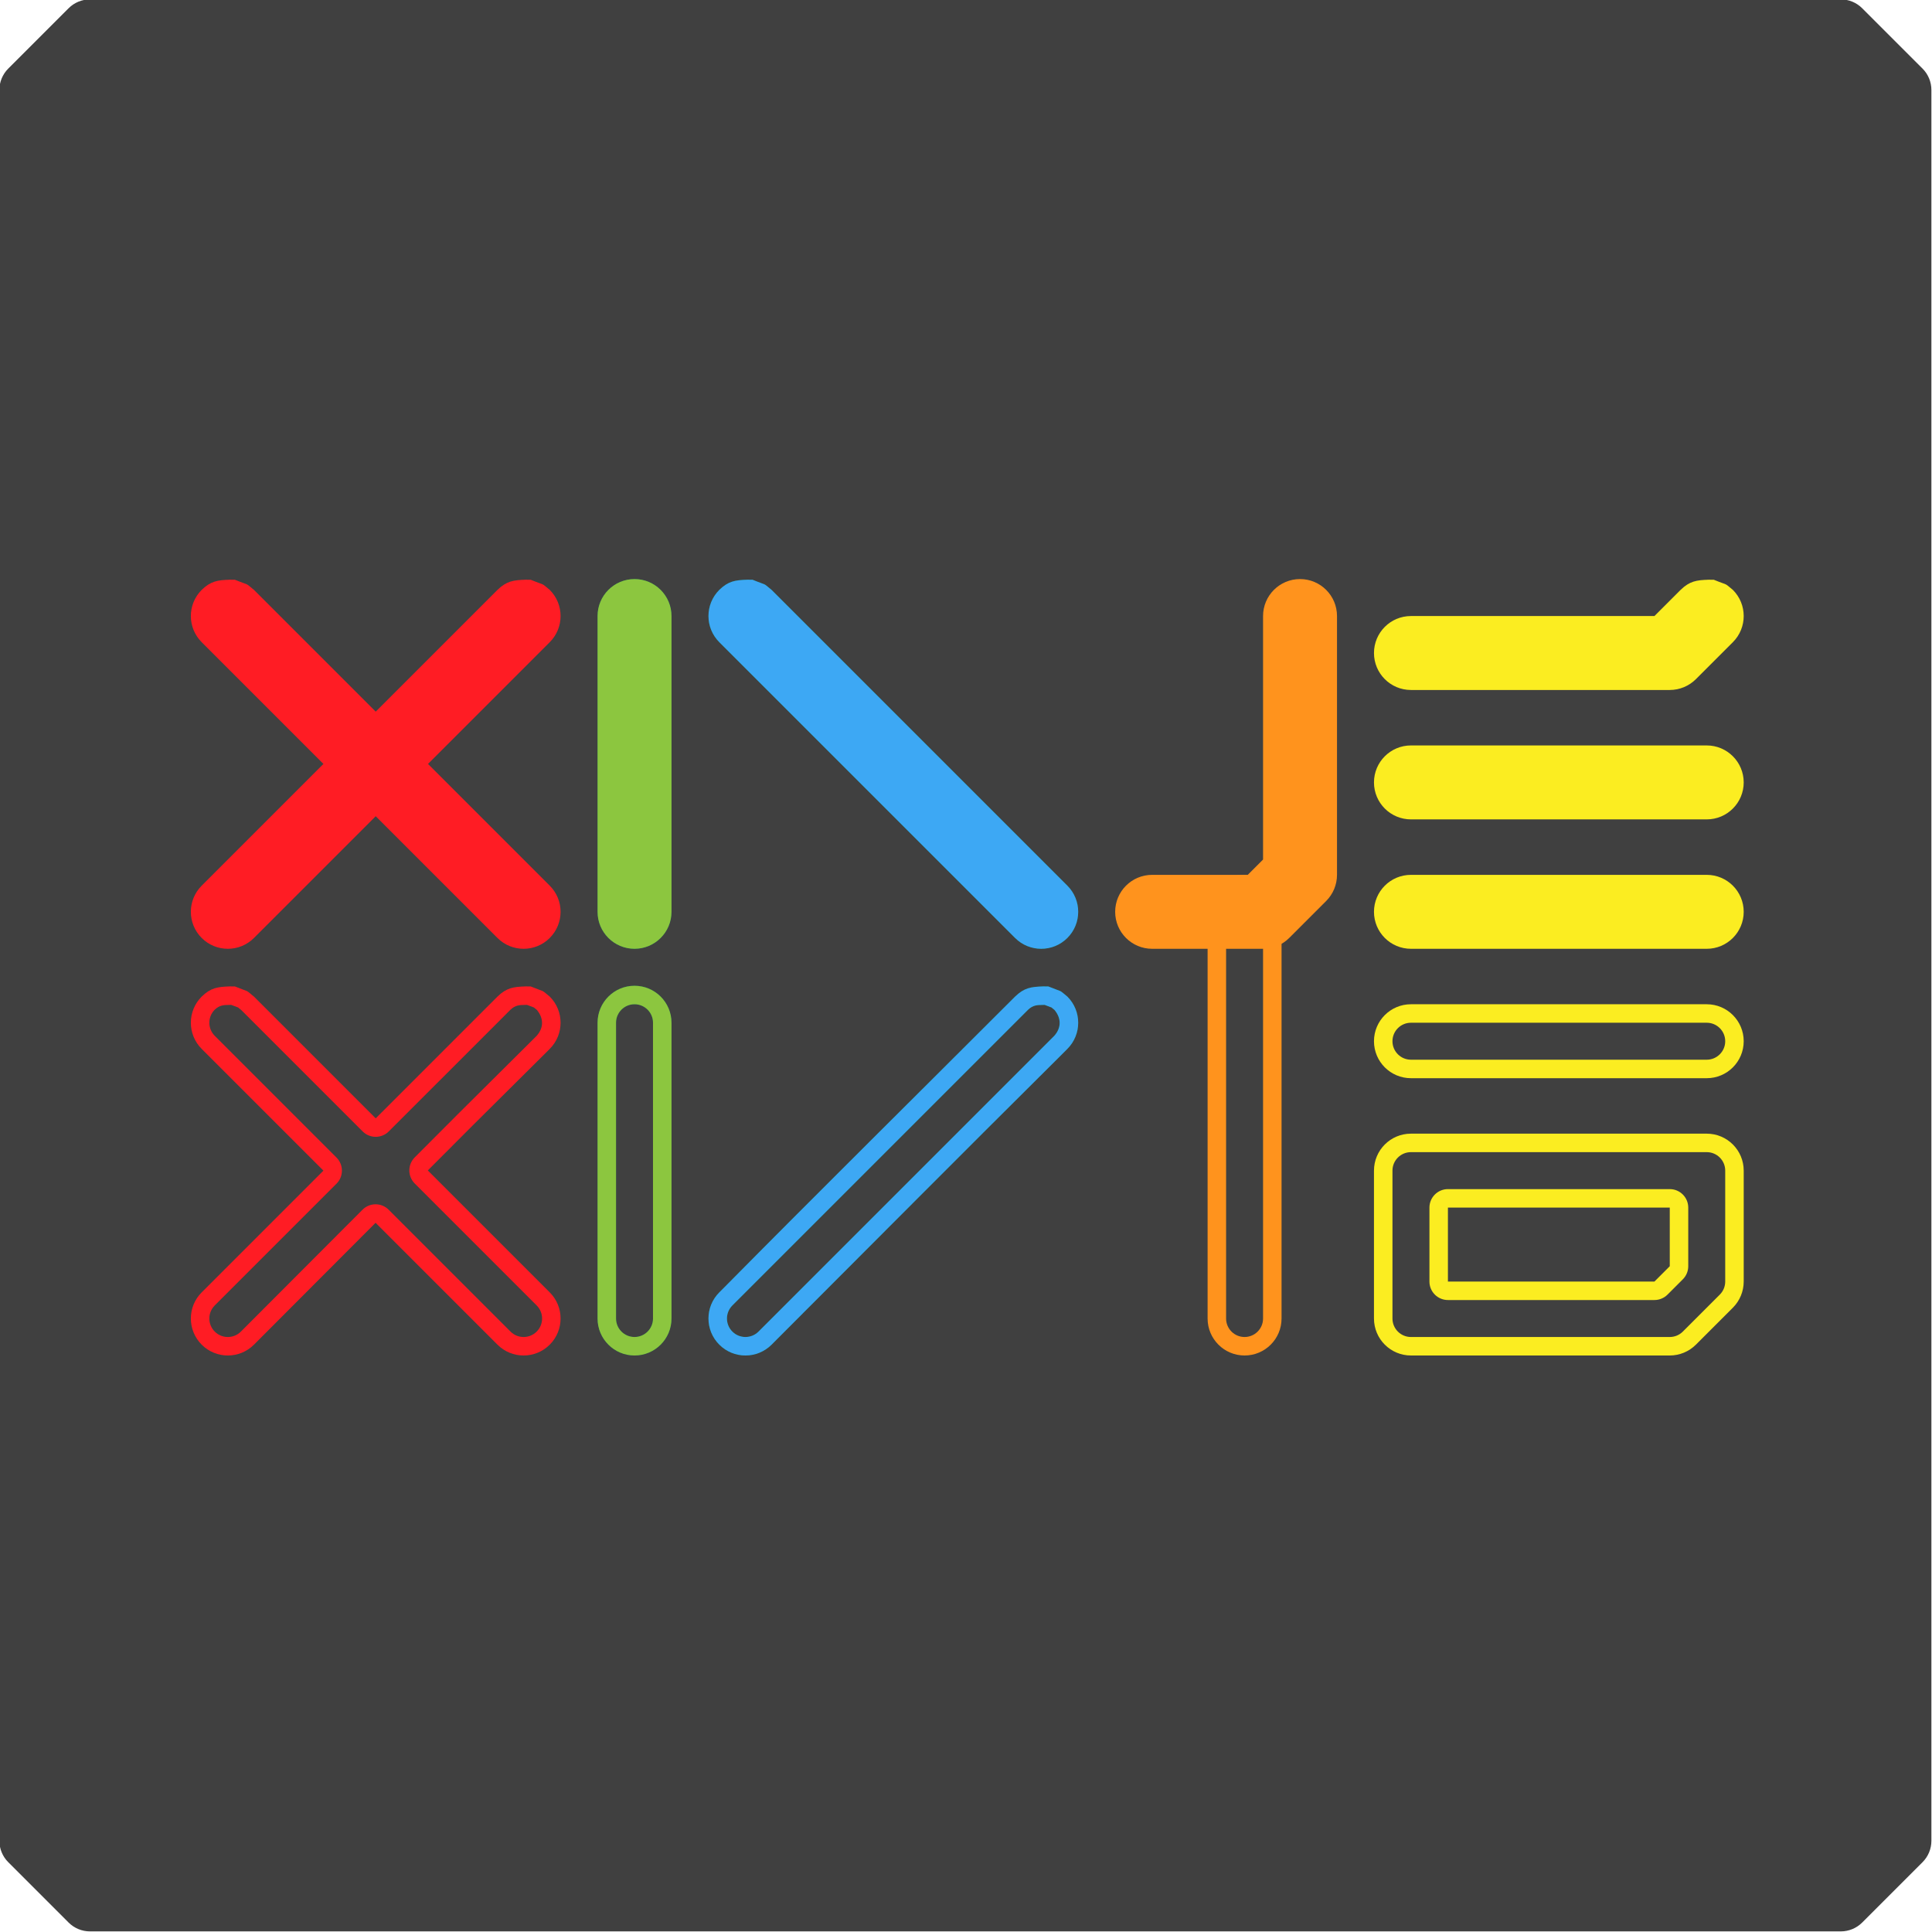
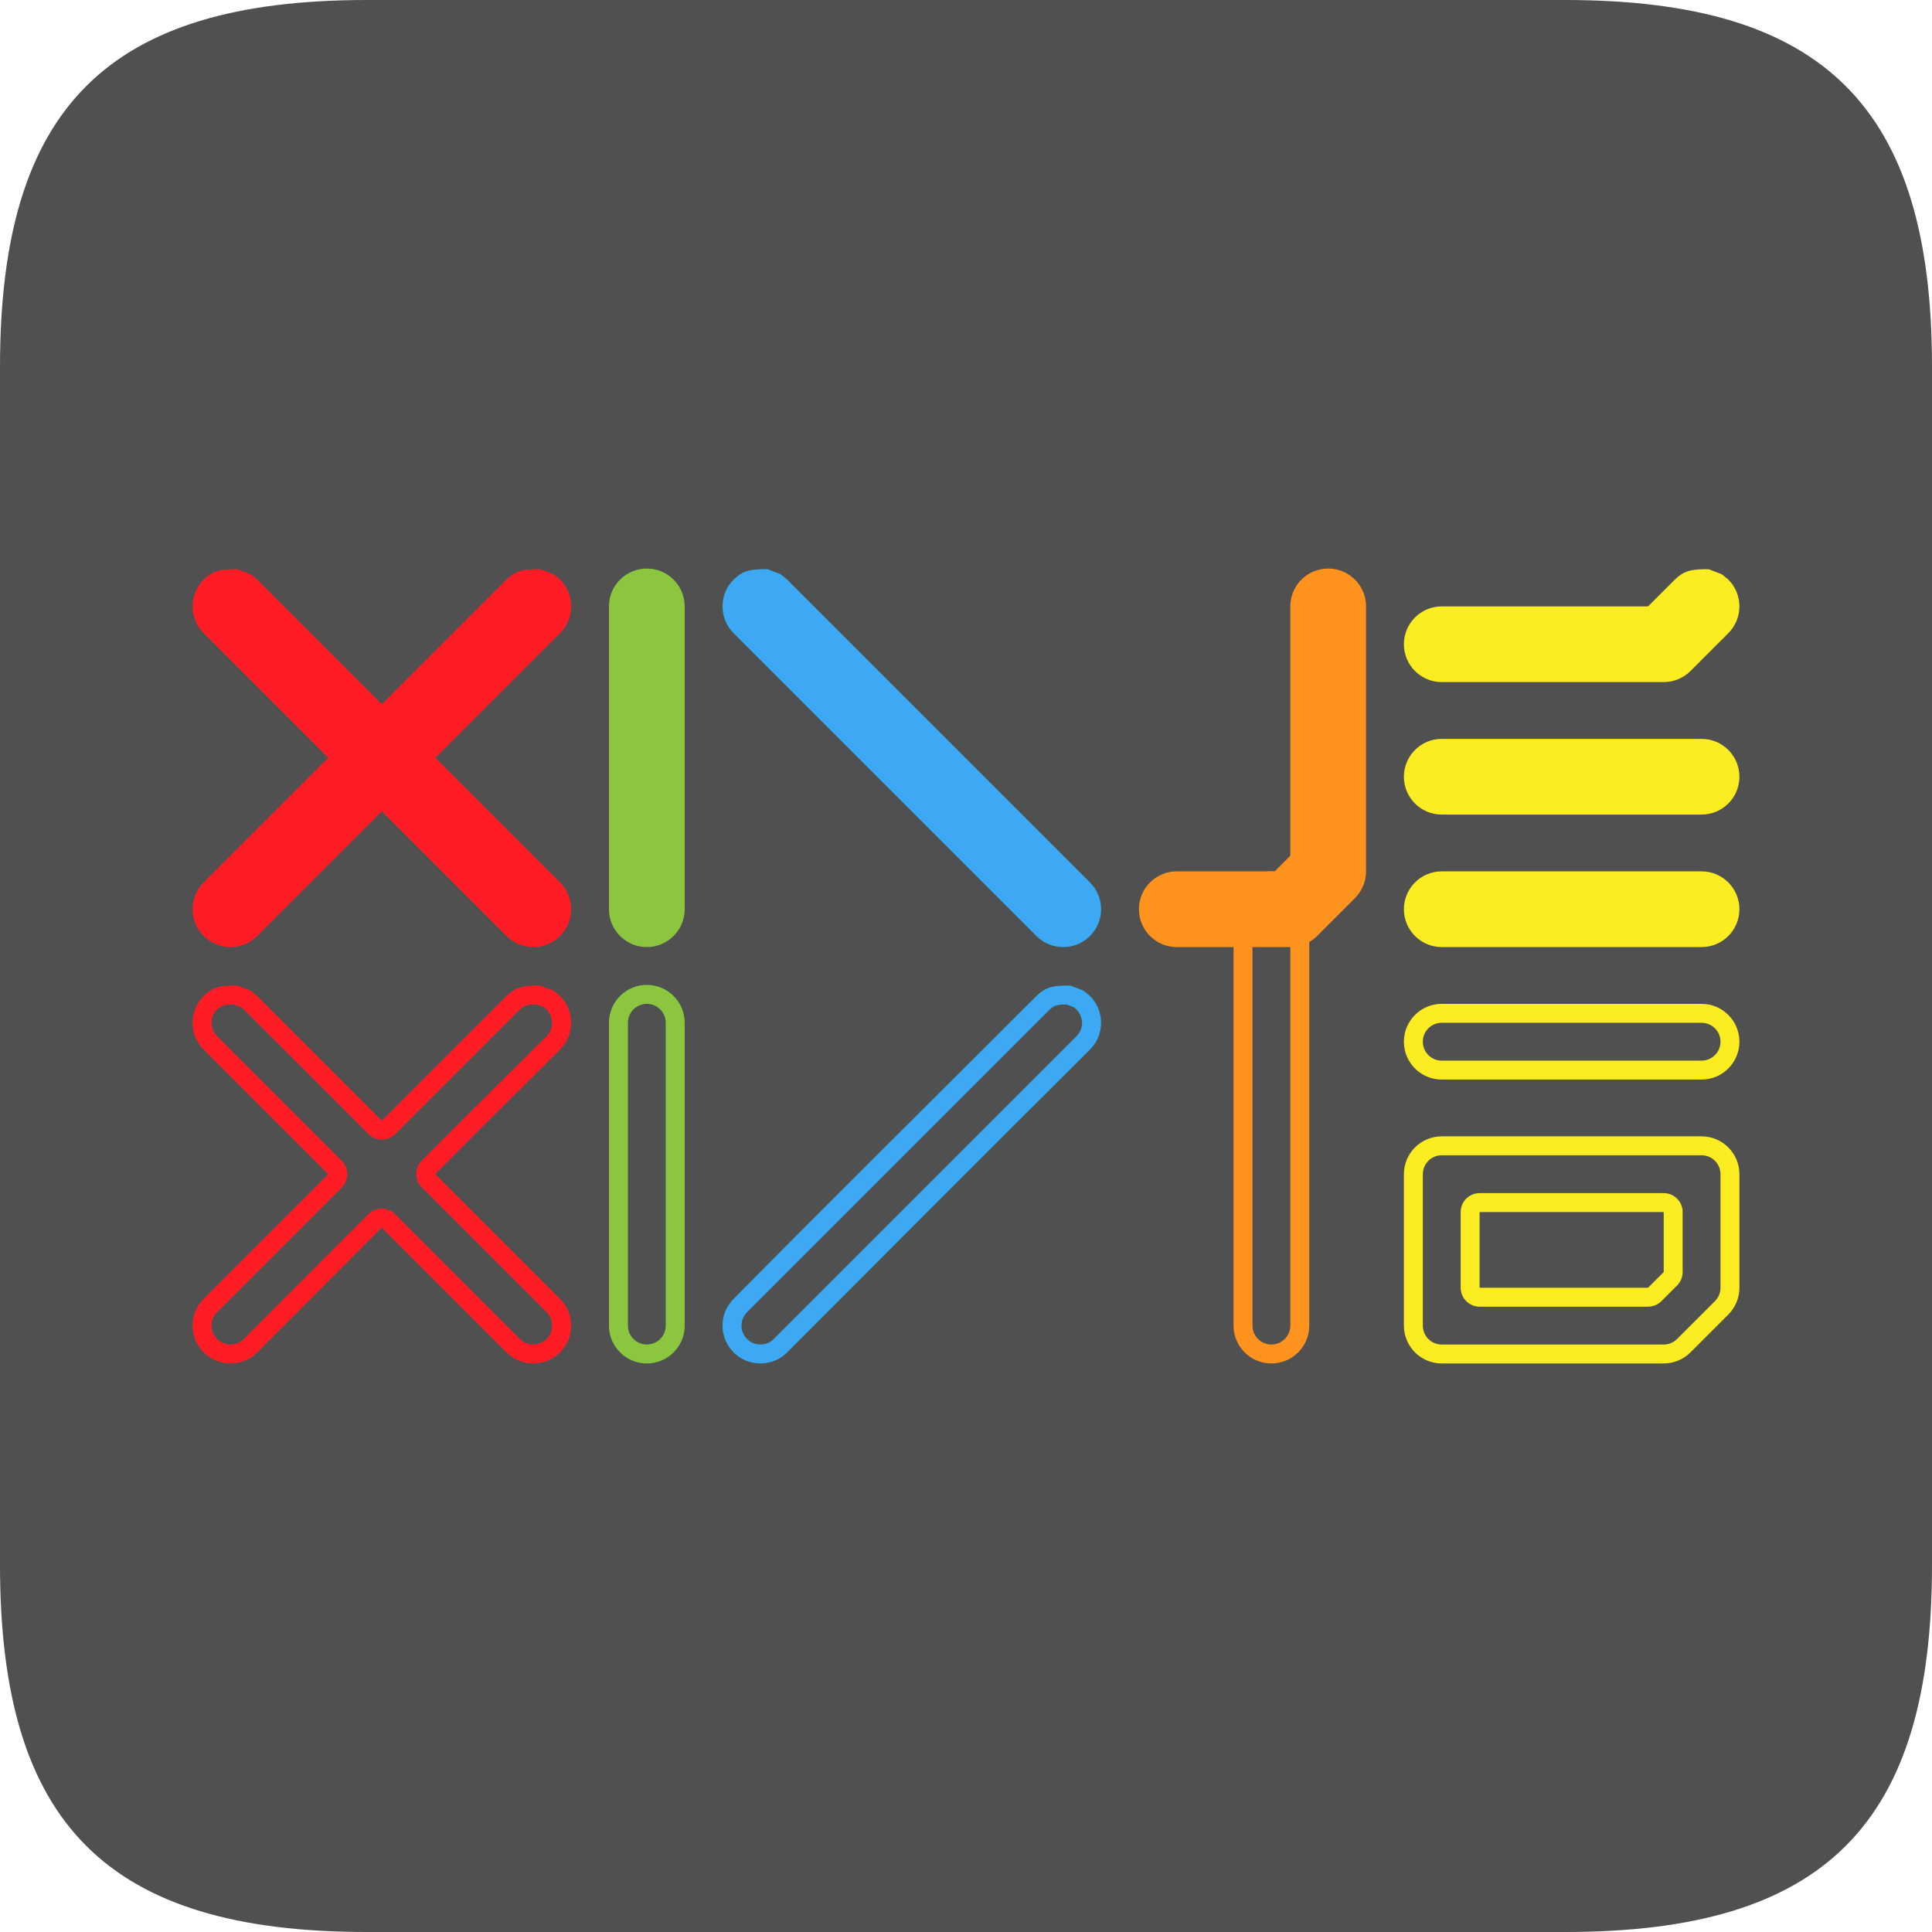
- <svg xmlns="http://www.w3.org/2000/svg" x="0pt" y="0pt" width="512pt" height="512pt" viewBox="0 0 512 512">
-   <g id="Layer 2">
+ <svg xmlns="http://www.w3.org/2000/svg" x="0px" y="0px" width="512px" height="512px" viewBox="0 0 512 512">
+   <g id="Color">
+     <path id="Path" style="fill:#505050;fill-opacity:1;fill-rule:evenodd;opacity:1;stroke:none;" d="M2.49258e-11,97.234 C2.49258e-11,28.497,28.497,1.52597e-05,97.234,1.52597e-05 C97.234,1.52597e-05,414.766,1.52597e-05,414.766,1.52597e-05 C483.503,1.52597e-05,512,28.497,512,97.234 C512,97.234,512,414.766,512,414.766 C512,483.503,483.503,512,414.766,512 C414.766,512,97.234,512,97.234,512 C28.497,512,2.49258e-11,483.503,2.49258e-11,414.766 C2.49258e-11,414.766,2.49258e-11,97.234,2.49258e-11,97.234 z" />
    <g id="Alr3_Logo_Color">
-       <path id="Path 266" style="fill:#404040;fill-opacity:1;fill-rule:nonzero;opacity:1;stroke:none;" d="M487.839,-0.161 C489.961,-0.161,491.996,0.682,493.496,2.182 C495.363,4.049,497.23,5.916,499.096,7.783 C499.096,7.783,509.496,18.182,509.496,18.182 C510.996,19.682,511.839,21.717,511.839,23.839 C511.839,23.839,511.839,487.839,511.839,487.839 C511.839,489.961,510.996,491.996,509.496,493.496 C507.629,495.363,505.762,497.23,503.895,499.096 C501.539,501.452,499.183,503.809,496.827,506.165 C496.827,506.165,493.496,509.496,493.496,509.496 C491.996,510.996,489.961,511.839,487.839,511.839 C487.839,511.839,23.839,511.839,23.839,511.839 C21.717,511.839,19.682,510.996,18.182,509.496 C16.315,507.629,14.448,505.762,12.582,503.895 C12.582,503.895,2.182,493.496,2.182,493.496 C0.682,491.996,-0.161,489.961,-0.161,487.839 C-0.161,487.839,-0.161,23.839,-0.161,23.839 C-0.161,21.717,0.682,19.682,2.182,18.182 C4.049,16.315,5.916,14.448,7.783,12.582 C10.139,10.226,12.495,7.869,14.851,5.513 C14.851,5.513,18.182,2.182,18.182,2.182 C19.682,0.682,21.717,-0.161,23.839,-0.161 C23.839,-0.161,487.839,-0.161,487.839,-0.161 z" />
-       <path id="Path 267" style="fill:#ff1c24;fill-opacity:1;fill-rule:nonzero;opacity:1;stroke:none;" d="M62.248,153.638 C66.38,155.323,64.786,154.271,67.305,156.328 C67.305,156.328,99.569,188.593,99.569,188.593 C99.569,188.593,128.465,159.696,128.465,159.696 C131.221,156.941,131.221,156.941,131.833,156.328 C134.247,153.992,136.028,153.742,139.223,153.632 C139.223,153.632,140.633,153.638,140.633,153.638 C144.765,155.323,143.171,154.271,145.69,156.328 C149.516,160.155,149.516,166.359,145.69,170.185 C145.077,170.797,145.077,170.797,142.322,173.553 C142.322,173.553,113.426,202.449,113.426,202.449 C113.426,202.449,145.69,234.713,145.69,234.713 C149.516,238.54,149.516,244.744,145.69,248.57 C141.863,252.397,135.659,252.397,131.833,248.57 C131.833,248.57,99.569,216.306,99.569,216.306 C99.569,216.306,84.529,231.345,84.529,231.345 C84.529,231.345,70.673,245.202,70.673,245.202 C67.917,247.958,67.917,247.958,67.305,248.57 C63.478,252.397,57.274,252.397,53.448,248.57 C49.622,244.744,49.622,238.54,53.448,234.713 C54.06,234.101,54.06,234.101,56.816,231.345 C56.816,231.345,85.712,202.449,85.712,202.449 C85.712,202.449,53.448,170.185,53.448,170.185 C49.622,166.359,49.622,160.155,53.448,156.328 C55.862,153.992,57.642,153.742,60.838,153.632 C60.838,153.632,62.248,153.638,62.248,153.638 z" />
-       <path id="Path 268" style="fill:#088357;fill-opacity:1;fill-rule:nonzero;opacity:1;stroke:none;" d="M168.156,153.459 C173.567,153.459,177.954,157.845,177.954,163.257 C177.954,163.257,177.954,241.642,177.954,241.642 C177.954,247.053,173.567,251.44,168.156,251.44 C162.744,251.44,158.358,247.053,158.358,241.642 C158.358,241.642,158.358,163.257,158.358,163.257 C158.358,157.845,162.744,153.459,168.156,153.459 z" />
-       <path id="Path 269" style="fill:#088357;fill-opacity:1;fill-rule:nonzero;opacity:1;stroke:none;" d="M198.012,153.632 C198.012,153.632,199.422,153.638,199.422,153.638 C203.554,155.323,201.96,154.271,204.478,156.328 C205.091,156.941,205.091,156.941,207.847,159.696 C207.847,159.696,279.495,231.345,279.495,231.345 C282.251,234.101,282.251,234.101,282.864,234.713 C286.69,238.54,286.69,244.744,282.864,248.57 C279.037,252.397,272.833,252.397,269.007,248.57 C269.007,248.57,190.622,170.185,190.622,170.185 C186.795,166.359,186.795,160.155,190.622,156.328 C193.035,153.992,194.816,153.742,198.012,153.632 z" />
-       <path id="Path 270" style="fill:#8cc63f;fill-opacity:1;fill-rule:nonzero;opacity:1;stroke:none;" d="M168.156,153.459 C173.567,153.459,177.954,157.845,177.954,163.257 C177.954,241.377,177.962,215.249,177.954,241.642 C177.954,247.053,173.567,251.44,168.156,251.44 C162.744,251.44,158.358,247.053,158.358,241.642 C158.358,241.642,158.358,163.257,158.358,163.257 C158.358,157.845,162.744,153.459,168.156,153.459 z" />
-       <path id="Path 271" style="fill:#ff931d;fill-opacity:1;fill-rule:nonzero;opacity:1;stroke:none;" d="M329.825,231.844 C335.236,231.844,339.623,236.23,339.623,241.642 C339.623,241.642,339.623,349.421,339.623,349.421 C339.623,354.833,335.236,359.219,329.825,359.219 C324.414,359.219,320.027,354.833,320.027,349.421 C320.027,349.421,320.027,241.642,320.027,241.642 C320.027,236.23,324.414,231.844,329.825,231.844 z M329.825,236.743 C327.119,236.743,324.926,238.936,324.926,241.642 C324.926,241.642,324.926,349.421,324.926,349.421 C324.926,352.127,327.119,354.32,329.825,354.32 C332.531,354.32,334.724,352.127,334.724,349.421 C334.724,349.421,334.724,241.642,334.724,241.642 C334.497,238.704,333.321,237.898,330.812,236.842 C330.812,236.842,329.825,236.743,329.825,236.743 z" />
-       <path id="Path 272" style="fill:#3da8f4;fill-opacity:1;fill-rule:nonzero;opacity:1;stroke:none;" d="M198.012,153.632 C198.012,153.632,199.422,153.638,199.422,153.638 C203.554,155.323,201.96,154.271,204.478,156.328 C205.091,156.941,205.091,156.941,207.847,159.696 C207.847,159.696,279.495,231.345,279.495,231.345 C282.251,234.101,282.251,234.101,282.864,234.713 C286.69,238.54,286.69,244.744,282.864,248.57 C279.037,252.397,272.833,252.397,269.007,248.57 C269.007,248.57,190.622,170.185,190.622,170.185 C186.795,166.359,186.795,160.155,190.622,156.328 C193.035,153.992,194.816,153.742,198.012,153.632 z" />
-       <path id="Path 273" style="fill:#ff1c24;fill-opacity:1;fill-rule:nonzero;opacity:1;stroke:none;" d="M139.223,261.412 C139.223,261.412,140.633,261.417,140.633,261.417 C144.765,263.102,143.171,262.051,145.69,264.108 C149.516,267.934,149.516,274.138,145.69,277.964 C145.272,278.382,144.854,278.8,144.437,279.217 C144.437,279.217,125.217,298.313,125.217,298.313 C125.217,298.313,124.737,298.793,124.737,298.793 C124.737,298.793,114.212,309.341,114.212,309.341 C114.212,309.341,113.376,310.179,113.376,310.179 C113.376,310.179,145.69,342.493,145.69,342.493 C149.516,346.319,149.516,352.523,145.69,356.349 C141.863,360.176,135.659,360.176,131.833,356.349 C131.221,355.737,131.221,355.737,128.465,352.981 C128.465,352.981,99.535,324.051,99.535,324.051 C99.535,324.051,86.568,337.046,86.568,337.046 C84.825,338.793,83.082,340.539,81.34,342.285 C81.34,342.285,67.305,356.349,67.305,356.349 C63.478,360.176,57.274,360.176,53.448,356.349 C49.622,352.523,49.622,346.319,53.448,342.493 C53.448,342.493,85.712,310.228,85.712,310.228 C85.712,310.228,56.816,281.332,56.816,281.332 C55.762,280.279,54.709,279.225,53.655,278.172 C53.655,278.172,53.448,277.964,53.448,277.964 C49.622,274.138,49.622,267.934,53.448,264.108 C55.862,261.771,57.642,261.521,60.838,261.412 C60.838,261.412,62.248,261.417,62.248,261.417 C66.38,263.102,64.786,262.051,67.305,264.108 C67.305,264.108,99.569,296.372,99.569,296.372 C110.327,285.62,121.078,274.862,131.833,264.108 C134.247,261.771,136.028,261.521,139.223,261.412 z M139.312,266.311 C137.586,266.321,136.575,266.384,135.297,267.572 C132.291,270.578,129.886,272.984,124.475,278.396 C124.475,278.396,124.474,278.396,124.474,278.396 C113.755,289.118,108.99,293.883,103.032,299.837 C101.119,301.749,98.018,301.749,96.105,299.836 C96.105,299.836,64.008,267.74,64.008,267.74 C63.706,267.492,63.406,267.241,63.105,266.992 C62.498,266.78,61.898,266.55,61.301,266.313 C61.301,266.313,60.927,266.311,60.927,266.311 C59.201,266.321,58.19,266.384,56.912,267.572 C54.999,269.485,54.999,272.587,56.913,274.501 C56.913,274.501,57.121,274.709,57.121,274.709 C57.121,274.709,57.12,274.708,57.12,274.708 C58.318,275.906,59.32,276.908,60.28,277.868 C60.28,277.868,89.176,306.764,89.176,306.764 C91.09,308.678,91.09,311.779,89.176,313.693 C89.176,313.693,56.912,345.957,56.912,345.957 C54.999,347.87,54.999,350.972,56.912,352.885 C58.825,354.799,61.927,354.799,63.837,352.889 C63.837,352.889,77.872,338.825,77.872,338.825 C78.567,338.128,79.123,337.571,80.375,336.316 C81.737,334.951,82.343,334.344,83.1,333.586 C83.1,333.586,96.067,320.591,96.067,320.591 C97.979,318.674,101.084,318.672,102.999,320.587 C102.999,320.587,131.929,349.517,131.929,349.517 C134.538,352.126,133.583,351.17,134.796,352.384 C135.194,352.782,135.027,352.615,135.297,352.885 C137.21,354.799,140.312,354.799,142.226,352.885 C144.139,350.972,144.139,347.87,142.225,345.957 C142.225,345.957,109.912,313.643,109.912,313.643 C108,311.732,107.998,308.633,109.908,306.719 C109.908,306.719,110.744,305.881,110.744,305.881 C110.744,305.881,121.273,295.329,121.273,295.329 C121.273,295.329,121.764,294.838,121.764,294.838 C121.764,294.838,140.973,275.753,140.973,275.753 C141.599,275.126,141.599,275.126,142.226,274.5 C144.128,272.352,144.088,269.852,142.299,267.662 C142.029,267.44,141.76,267.215,141.49,266.992 C140.884,266.78,140.283,266.55,139.686,266.313 C139.686,266.313,139.312,266.311,139.312,266.311 z" />
-       <path id="Path 274" style="fill:#088357;fill-opacity:1;fill-rule:nonzero;opacity:1;stroke:none;" d="M168.156,261.238 C173.567,261.238,177.954,265.625,177.954,271.036 C177.954,271.036,177.954,349.421,177.954,349.421 C177.954,354.833,173.567,359.219,168.156,359.219 C162.744,359.219,158.358,354.833,158.358,349.421 C158.358,349.421,158.358,271.036,158.358,271.036 C158.358,265.625,162.744,261.238,168.156,261.238 z M168.156,266.137 C165.45,266.137,163.257,268.331,163.257,271.036 C163.257,271.036,163.257,349.421,163.257,349.421 C163.257,352.127,165.45,354.32,168.156,354.32 C170.862,354.32,173.055,352.127,173.055,349.421 C173.055,349.421,173.055,271.036,173.055,271.036 C173.055,268.331,170.862,266.137,168.156,266.137 z" />
-       <path id="Path 275" style="fill:#088357;fill-opacity:1;fill-rule:nonzero;opacity:1;stroke:none;" d="M276.397,261.412 C276.397,261.412,277.807,261.417,277.807,261.417 C281.939,263.102,280.345,262.051,282.864,264.108 C286.69,267.934,286.69,274.138,282.864,277.964 C282.251,278.577,282.251,278.577,279.495,281.333 C254.393,306.241,229.487,331.346,204.478,356.349 C200.652,360.176,194.448,360.176,190.622,356.349 C186.795,352.523,186.795,346.319,190.622,342.493 C191.039,342.075,191.457,341.658,191.875,341.24 C217.437,315.38,243.299,289.821,269.007,264.108 C271.42,261.771,273.201,261.521,276.397,261.412 z M276.485,266.311 C274.76,266.321,273.749,266.384,272.471,267.572 C272.314,267.729,272.314,267.729,272.178,267.865 C272.178,267.865,272.178,267.865,272.178,267.865 C271.795,268.248,271.563,268.481,269.103,270.94 C269.103,270.94,197.454,342.589,197.454,342.589 C194.995,345.049,194.762,345.281,194.379,345.664 C194.379,345.664,194.379,345.664,194.379,345.664 C194.243,345.8,194.243,345.8,194.086,345.957 C192.173,347.87,192.173,350.972,194.086,352.885 C195.999,354.799,199.101,354.799,201.015,352.885 C201.172,352.728,201.172,352.728,201.308,352.592 C202.333,351.567,203.358,350.542,204.382,349.517 C204.382,349.517,276.031,277.868,276.031,277.868 C276.031,277.868,276.854,277.046,276.854,277.046 C276.854,277.046,279.399,274.5,279.399,274.5 C281.302,272.352,281.262,269.852,279.473,267.662 C279.202,267.44,278.934,267.215,278.664,266.992 C278.057,266.78,277.457,266.55,276.86,266.313 C276.86,266.313,276.485,266.311,276.485,266.311 z" />
-       <path id="Path 276" style="fill:#8cc63f;fill-opacity:1;fill-rule:nonzero;opacity:1;stroke:none;" d="M168.156,261.238 C173.567,261.238,177.954,265.625,177.954,271.036 C177.954,271.036,177.954,349.421,177.954,349.421 C177.954,354.833,173.567,359.219,168.156,359.219 C162.744,359.219,158.358,354.833,158.358,349.421 C158.358,349.421,158.358,271.036,158.358,271.036 C158.358,265.625,162.744,261.238,168.156,261.238 z M168.156,266.137 C165.45,266.137,163.257,268.331,163.257,271.036 C163.257,271.036,163.257,349.421,163.257,349.421 C163.257,352.127,165.45,354.32,168.156,354.32 C170.862,354.32,173.055,352.127,173.055,349.421 C173.055,349.421,173.055,271.036,173.055,271.036 C173.055,268.331,170.862,266.137,168.156,266.137 z" />
-       <path id="Path 277" style="fill:#3da8f4;fill-opacity:1;fill-rule:nonzero;opacity:1;stroke:none;" d="M276.397,261.412 C276.397,261.412,277.807,261.417,277.807,261.417 C281.939,263.102,280.345,262.051,282.864,264.108 C286.69,267.934,286.69,274.138,282.864,277.964 C282.251,278.577,282.251,278.577,279.495,281.333 C254.393,306.241,229.487,331.346,204.478,356.349 C200.652,360.176,194.448,360.176,190.622,356.349 C186.795,352.523,186.795,346.319,190.622,342.493 C191.039,342.075,191.457,341.658,191.875,341.24 C217.437,315.38,243.299,289.821,269.007,264.108 C271.42,261.771,273.201,261.521,276.397,261.412 z M276.485,266.311 C274.76,266.321,273.749,266.384,272.471,267.572 C272.314,267.729,272.314,267.729,272.178,267.865 C272.178,267.865,272.178,267.865,272.178,267.865 C271.795,268.248,271.563,268.481,269.103,270.94 C269.103,270.94,197.454,342.589,197.454,342.589 C194.995,345.049,194.762,345.281,194.379,345.664 C194.379,345.664,194.379,345.664,194.379,345.664 C194.243,345.8,194.243,345.8,194.086,345.957 C192.173,347.87,192.173,350.972,194.086,352.885 C195.999,354.799,199.101,354.799,201.015,352.885 C201.172,352.728,201.172,352.728,201.308,352.592 C202.333,351.567,203.358,350.542,204.382,349.517 C204.382,349.517,276.031,277.868,276.031,277.868 C276.031,277.868,276.854,277.046,276.854,277.046 C276.854,277.046,279.399,274.5,279.399,274.5 C281.302,272.352,281.262,269.852,279.473,267.662 C279.202,267.44,278.934,267.215,278.664,266.992 C278.057,266.78,277.457,266.55,276.86,266.313 C276.86,266.313,276.485,266.311,276.485,266.311 z" />
-       <path id="Path 278" style="fill:#ff931d;fill-opacity:1;fill-rule:nonzero;opacity:1;stroke:none;" d="M344.522,153.459 C349.934,153.459,354.32,157.845,354.32,163.257 C354.32,163.257,354.32,231.844,354.32,231.844 C354.32,234.442,353.288,236.934,351.45,238.772 C351.45,238.772,341.652,248.57,341.652,248.57 C339.815,250.408,337.323,251.44,334.724,251.44 C334.724,251.44,305.33,251.44,305.33,251.44 C299.918,251.44,295.532,247.053,295.532,241.642 C295.532,236.23,299.918,231.844,305.33,231.844 C305.33,231.844,330.665,231.844,330.665,231.844 C330.665,231.844,334.724,227.785,334.724,227.785 C334.724,227.785,334.724,163.257,334.724,163.257 C334.724,157.845,339.111,153.459,344.522,153.459 z" />
-       <path id="Path 279" style="fill:#fbed21;fill-opacity:1;fill-rule:nonzero;opacity:1;stroke:none;" d="M452.302,231.844 C457.713,231.844,462.1,236.23,462.1,241.642 C462.1,247.053,457.713,251.44,452.302,251.44 C452.302,251.44,373.917,251.44,373.917,251.44 C368.505,251.44,364.118,247.053,364.118,241.642 C364.118,236.23,368.505,231.844,373.917,231.844 C373.917,231.844,452.302,231.844,452.302,231.844 z" />
-       <path id="Path 280" style="fill:#fbed21;fill-opacity:1;fill-rule:nonzero;opacity:1;stroke:none;" d="M452.302,266.137 C457.713,266.137,462.1,270.524,462.1,275.935 C462.1,281.347,457.713,285.733,452.302,285.733 C452.302,285.733,373.917,285.733,373.917,285.733 C368.505,285.733,364.118,281.347,364.118,275.935 C364.118,270.524,368.505,266.137,373.917,266.137 C373.917,266.137,452.302,266.137,452.302,266.137 z M452.302,271.036 C452.302,271.036,373.917,271.036,373.917,271.036 C371.211,271.036,369.018,273.23,369.018,275.935 C369.018,278.641,371.211,280.834,373.917,280.834 C373.917,280.834,452.302,280.834,452.302,280.834 C455.007,280.834,457.201,278.641,457.201,275.935 C457.201,273.23,455.007,271.036,452.302,271.036 z" />
-       <path id="Path 281" style="fill:#fbed21;fill-opacity:1;fill-rule:nonzero;opacity:1;stroke:none;" d="M452.302,197.55 C457.713,197.55,462.1,201.937,462.1,207.348 C462.1,212.76,457.713,217.146,452.302,217.146 C452.302,217.146,373.917,217.146,373.917,217.146 C368.505,217.146,364.118,212.76,364.118,207.348 C364.118,201.937,368.505,197.55,373.917,197.55 C373.917,197.55,452.302,197.55,452.302,197.55 z" />
-       <path id="Path 282" style="fill:#fbed21;fill-opacity:1;fill-rule:nonzero;opacity:1;stroke:none;" d="M452.763,153.632 C452.763,153.632,454.173,153.638,454.173,153.638 C458.305,155.323,456.712,154.271,459.23,156.328 C463.056,160.155,463.056,166.359,459.23,170.185 C459.23,170.185,449.432,179.983,449.432,179.983 C447.594,181.821,445.102,182.853,442.504,182.853 C442.504,182.853,373.917,182.853,373.917,182.853 C368.505,182.853,364.118,178.466,364.118,173.055 C364.118,167.644,368.505,163.257,373.917,163.257 C373.917,163.257,438.445,163.257,438.445,163.257 C438.445,163.257,445.373,156.328,445.373,156.328 C447.787,153.992,449.568,153.742,452.763,153.632 z" />
-       <path id="Path 283" style="fill:#fbed21;fill-opacity:1;fill-rule:nonzero;opacity:1;stroke:none;" d="M452.302,300.431 C457.713,300.431,462.1,304.817,462.1,310.229 C462.1,310.229,462.1,339.623,462.1,339.623 C462.1,342.222,461.067,344.714,459.23,346.551 C459.23,346.551,449.432,356.349,449.432,356.349 C447.594,358.187,445.102,359.219,442.504,359.219 C442.504,359.219,373.917,359.219,373.917,359.219 C368.505,359.219,364.118,354.833,364.118,349.421 C364.118,349.421,364.118,310.229,364.118,310.229 C364.118,304.817,368.505,300.431,373.917,300.431 C373.917,300.431,452.302,300.431,452.302,300.431 z M452.302,305.33 C452.302,305.33,373.917,305.33,373.917,305.33 C371.211,305.33,369.018,307.523,369.018,310.229 C369.018,310.229,369.018,349.421,369.018,349.421 C369.018,352.127,371.211,354.32,373.917,354.32 C373.917,354.32,442.504,354.32,442.504,354.32 C443.803,354.32,445.049,353.804,445.968,352.885 C445.968,352.885,455.766,343.087,455.766,343.087 C456.685,342.168,457.201,340.922,457.201,339.623 C457.201,339.623,457.201,310.229,457.201,310.229 C457.201,307.523,455.007,305.33,452.302,305.33 z M442.504,315.128 C445.209,315.128,447.403,317.321,447.403,320.027 C447.403,320.027,447.403,335.564,447.403,335.564 C447.403,336.864,446.886,338.11,445.968,339.029 C445.968,339.029,441.909,343.087,441.909,343.087 C440.99,344.006,439.744,344.522,438.445,344.522 C438.445,344.522,383.715,344.522,383.715,344.522 C381.009,344.522,378.816,342.329,378.816,339.623 C378.816,339.623,378.816,320.027,378.816,320.027 C378.816,317.321,381.009,315.128,383.715,315.128 C383.715,315.128,442.504,315.128,442.504,315.128 z M442.504,320.027 C442.504,320.027,383.715,320.027,383.715,320.027 C383.715,320.027,383.715,339.623,383.715,339.623 C383.715,339.623,438.445,339.623,438.445,339.623 C438.445,339.623,442.504,335.564,442.504,335.564 C442.504,335.564,442.504,320.027,442.504,320.027 z" />
+       <path id="Path 260" style="fill:#ff1c24;fill-opacity:1;fill-rule:nonzero;opacity:1;stroke:none;" d="M62.984,150.852 C67.214,152.577,65.582,151.5,68.161,153.606 C68.161,153.606,101.194,186.64,101.194,186.64 C101.194,186.64,130.778,157.054,130.778,157.054 C133.6,154.234,133.6,154.234,134.227,153.606 C136.698,151.214,138.522,150.958,141.793,150.846 C141.793,150.846,143.236,150.852,143.236,150.852 C147.467,152.577,145.835,151.5,148.414,153.606 C152.331,157.524,152.331,163.876,148.414,167.793 C147.786,168.42,147.786,168.42,144.966,171.241 C144.966,171.241,115.381,200.826,115.381,200.826 C115.381,200.826,148.414,233.859,148.414,233.859 C152.331,237.777,152.331,244.129,148.414,248.046 C144.496,251.964,138.144,251.964,134.227,248.046 C134.227,248.046,101.194,215.013,101.194,215.013 C101.194,215.013,85.796,230.41,85.796,230.41 C85.796,230.41,71.609,244.598,71.609,244.598 C68.788,247.419,68.788,247.419,68.161,248.046 C64.243,251.964,57.891,251.964,53.974,248.046 C50.057,244.129,50.057,237.777,53.974,233.859 C54.6,233.232,54.6,233.232,57.422,230.41 C57.422,230.41,87.007,200.826,87.007,200.826 C87.007,200.826,53.974,167.793,53.974,167.793 C50.057,163.876,50.057,157.524,53.974,153.606 C56.446,151.214,58.268,150.958,61.54,150.846 C61.54,150.846,62.984,150.852,62.984,150.852 z" />
+       <path id="Path 262" style="fill:#088357;fill-opacity:1;fill-rule:nonzero;opacity:1;stroke:none;" d="M201.982,150.846 C201.982,150.846,203.426,150.852,203.426,150.852 C207.656,152.577,206.025,151.5,208.603,153.606 C209.23,154.234,209.23,154.234,212.052,157.054 C212.052,157.054,285.407,230.41,285.407,230.41 C288.229,233.232,288.229,233.232,288.856,233.859 C292.773,237.777,292.773,244.129,288.856,248.046 C284.938,251.964,278.586,251.964,274.669,248.046 C274.669,248.046,194.416,167.793,194.416,167.793 C190.498,163.876,190.498,157.524,194.416,153.606 C196.887,151.214,198.71,150.958,201.982,150.846 z" />
+       <path id="Path 263" style="fill:#8cc63f;fill-opacity:1;fill-rule:nonzero;opacity:1;stroke:none;" d="M171.415,150.669 C176.955,150.669,181.447,155.159,181.447,160.7 C181.447,240.681,181.455,213.931,181.447,240.953 C181.447,246.493,176.955,250.984,171.415,250.984 C165.874,250.984,161.384,246.493,161.384,240.953 C161.384,240.953,161.384,160.7,161.384,160.7 C161.384,155.159,165.874,150.669,171.415,150.669 z" />
+       <path id="Path 264" style="fill:#ff931d;fill-opacity:1;fill-rule:nonzero;opacity:1;stroke:none;" d="M336.936,230.921 C342.476,230.921,346.968,235.412,346.968,240.953 C346.968,240.953,346.968,351.3,346.968,351.3 C346.968,356.841,342.476,361.331,336.936,361.331 C331.396,361.331,326.905,356.841,326.905,351.3 C326.905,351.3,326.905,240.953,326.905,240.953 C326.905,235.412,331.396,230.921,336.936,230.921 z M336.936,235.937 C334.166,235.937,331.92,238.182,331.92,240.953 C331.92,240.953,331.92,351.3,331.92,351.3 C331.92,354.07,334.166,356.315,336.936,356.315 C339.707,356.315,341.952,354.07,341.952,351.3 C341.952,351.3,341.952,240.953,341.952,240.953 C341.719,237.945,340.515,237.119,337.947,236.038 C337.947,236.038,336.936,235.937,336.936,235.937 z" />
+       <path id="Path 265" style="fill:#3da8f4;fill-opacity:1;fill-rule:nonzero;opacity:1;stroke:none;" d="M201.982,150.846 C201.982,150.846,203.426,150.852,203.426,150.852 C207.656,152.577,206.025,151.5,208.603,153.606 C209.23,154.234,209.23,154.234,212.052,157.054 C212.052,157.054,285.407,230.41,285.407,230.41 C288.229,233.232,288.229,233.232,288.856,233.859 C292.773,237.777,292.773,244.129,288.856,248.046 C284.938,251.964,278.586,251.964,274.669,248.046 C274.669,248.046,194.416,167.793,194.416,167.793 C190.498,163.876,190.498,157.524,194.416,153.606 C196.887,151.214,198.71,150.958,201.982,150.846 z" />
+       <path id="Path 266" style="fill:#ff1c24;fill-opacity:1;fill-rule:nonzero;opacity:1;stroke:none;" d="M141.793,261.194 C141.793,261.194,143.236,261.199,143.236,261.199 C147.467,262.924,145.835,261.848,148.414,263.954 C152.331,267.871,152.331,274.223,148.414,278.14 C147.986,278.568,147.558,278.996,147.131,279.423 C147.131,279.423,127.453,298.974,127.453,298.974 C127.453,298.974,126.962,299.465,126.962,299.465 C126.962,299.465,116.186,310.265,116.186,310.265 C116.186,310.265,115.33,311.123,115.33,311.123 C115.33,311.123,148.414,344.207,148.414,344.207 C152.331,348.124,152.331,354.476,148.414,358.393 C144.496,362.311,138.144,362.311,134.227,358.393 C133.6,357.766,133.6,357.766,130.778,354.945 C130.778,354.945,101.159,325.325,101.159,325.325 C101.159,325.325,87.883,338.63,87.883,338.63 C86.099,340.418,84.314,342.206,82.531,343.994 C82.531,343.994,68.161,358.393,68.161,358.393 C64.243,362.311,57.891,362.311,53.974,358.393 C50.057,354.476,50.057,348.124,53.974,344.207 C53.974,344.207,87.007,311.173,87.007,311.173 C87.007,311.173,57.422,281.588,57.422,281.588 C56.343,280.51,55.265,279.431,54.186,278.353 C54.186,278.353,53.974,278.14,53.974,278.14 C50.057,274.223,50.057,267.871,53.974,263.954 C56.446,261.561,58.268,261.305,61.54,261.194 C61.54,261.194,62.984,261.199,62.984,261.199 C67.214,262.924,65.582,261.848,68.161,263.954 C68.161,263.954,101.194,296.987,101.194,296.987 C112.208,285.979,123.215,274.964,134.227,263.954 C136.698,261.561,138.522,261.305,141.793,261.194 z M141.884,266.209 C140.117,266.22,139.082,266.284,137.773,267.5 C134.696,270.578,132.233,273.041,126.693,278.582 C126.693,278.582,126.692,278.582,126.692,278.582 C115.718,289.56,110.839,294.438,104.739,300.534 C102.781,302.492,99.606,302.492,97.647,300.533 C97.647,300.533,64.786,267.673,64.786,267.673 C64.476,267.419,64.169,267.162,63.861,266.907 C63.24,266.69,62.625,266.454,62.014,266.212 C62.014,266.212,61.631,266.209,61.631,266.209 C59.864,266.22,58.829,266.284,57.52,267.5 C55.562,269.459,55.562,272.635,57.522,274.595 C57.522,274.595,57.734,274.808,57.734,274.808 C57.734,274.808,57.733,274.807,57.733,274.807 C58.96,276.033,59.986,277.059,60.969,278.042 C60.969,278.042,90.553,307.626,90.553,307.626 C92.513,309.586,92.513,312.761,90.553,314.72 C90.553,314.72,57.52,347.753,57.52,347.753 C55.562,349.712,55.562,352.888,57.52,354.846 C59.479,356.806,62.655,356.806,64.611,354.85 C64.611,354.85,78.98,340.451,78.98,340.451 C79.692,339.738,80.261,339.167,81.543,337.882 C82.937,336.485,83.557,335.863,84.332,335.087 C84.332,335.087,97.608,321.783,97.608,321.783 C99.566,319.82,102.745,319.818,104.706,321.779 C104.706,321.779,134.325,351.398,134.325,351.398 C136.996,354.069,136.018,353.09,137.26,354.333 C137.668,354.741,137.497,354.57,137.773,354.846 C139.732,356.806,142.908,356.806,144.867,354.846 C146.826,352.888,146.826,349.712,144.866,347.753 C144.866,347.753,111.783,314.669,111.783,314.669 C109.826,312.713,109.824,309.54,111.779,307.58 C111.779,307.58,112.635,306.722,112.635,306.722 C112.635,306.722,123.415,295.919,123.415,295.919 C123.415,295.919,123.918,295.416,123.918,295.416 C123.918,295.416,143.584,275.876,143.584,275.876 C144.225,275.235,144.225,275.235,144.867,274.594 C146.815,272.394,146.774,269.835,144.942,267.593 C144.666,267.365,144.39,267.135,144.114,266.907 C143.493,266.69,142.878,266.454,142.267,266.212 C142.267,266.212,141.884,266.209,141.884,266.209 z" />
+       <path id="Path 267" style="fill:#088357;fill-opacity:1;fill-rule:nonzero;opacity:1;stroke:none;" d="M171.415,261.016 C176.955,261.016,181.447,265.507,181.447,271.047 C181.447,271.047,181.447,351.3,181.447,351.3 C181.447,356.841,176.955,361.331,171.415,361.331 C165.874,361.331,161.384,356.841,161.384,351.3 C161.384,351.3,161.384,271.047,161.384,271.047 C161.384,265.507,165.874,261.016,171.415,261.016 z M171.415,266.031 C168.645,266.031,166.399,268.278,166.399,271.047 C166.399,271.047,166.399,351.3,166.399,351.3 C166.399,354.07,168.645,356.315,171.415,356.315 C174.186,356.315,176.431,354.07,176.431,351.3 C176.431,351.3,176.431,271.047,176.431,271.047 C176.431,268.278,174.186,266.031,171.415,266.031 z" />
+       <path id="Path 268" style="fill:#088357;fill-opacity:1;fill-rule:nonzero;opacity:1;stroke:none;" d="M282.235,261.194 C282.235,261.194,283.679,261.199,283.679,261.199 C287.909,262.924,286.277,261.848,288.856,263.954 C292.773,267.871,292.773,274.223,288.856,278.14 C288.229,278.768,288.229,278.768,285.407,281.589 C259.707,307.091,234.207,332.794,208.603,358.393 C204.685,362.311,198.334,362.311,194.416,358.393 C190.498,354.476,190.498,348.124,194.416,344.207 C194.843,343.779,195.271,343.352,195.699,342.924 C221.87,316.448,248.348,290.28,274.669,263.954 C277.14,261.561,278.963,261.305,282.235,261.194 z M282.325,266.209 C280.559,266.22,279.524,266.284,278.216,267.5 C278.055,267.661,278.055,267.661,277.916,267.8 C277.916,267.8,277.916,267.8,277.916,267.8 C277.523,268.193,277.286,268.431,274.767,270.949 C274.767,270.949,201.411,344.305,201.411,344.305 C198.894,346.824,198.655,347.061,198.263,347.453 C198.263,347.453,198.263,347.453,198.263,347.453 C198.124,347.592,198.124,347.592,197.963,347.753 C196.004,349.712,196.004,352.888,197.963,354.846 C199.921,356.806,203.097,356.806,205.057,354.846 C205.218,354.686,205.218,354.686,205.357,354.546 C206.406,353.497,207.456,352.447,208.504,351.398 C208.504,351.398,281.86,278.042,281.86,278.042 C281.86,278.042,282.703,277.2,282.703,277.2 C282.703,277.2,285.309,274.594,285.309,274.594 C287.257,272.394,287.216,269.835,285.384,267.593 C285.107,267.365,284.833,267.135,284.556,266.907 C283.935,266.69,283.32,266.454,282.709,266.212 C282.709,266.212,282.325,266.209,282.325,266.209 z" />
+       <path id="Path 269" style="fill:#8cc63f;fill-opacity:1;fill-rule:nonzero;opacity:1;stroke:none;" d="M171.415,261.016 C176.955,261.016,181.447,265.507,181.447,271.047 C181.447,271.047,181.447,351.3,181.447,351.3 C181.447,356.841,176.955,361.331,171.415,361.331 C165.874,361.331,161.384,356.841,161.384,351.3 C161.384,351.3,161.384,271.047,161.384,271.047 C161.384,265.507,165.874,261.016,171.415,261.016 z M171.415,266.031 C168.645,266.031,166.399,268.278,166.399,271.047 C166.399,271.047,166.399,351.3,166.399,351.3 C166.399,354.07,168.645,356.315,171.415,356.315 C174.186,356.315,176.431,354.07,176.431,351.3 C176.431,351.3,176.431,271.047,176.431,271.047 C176.431,268.278,174.186,266.031,171.415,266.031 z" />
+       <path id="Path 270" style="fill:#3da8f4;fill-opacity:1;fill-rule:nonzero;opacity:1;stroke:none;" d="M282.235,261.194 C282.235,261.194,283.679,261.199,283.679,261.199 C287.909,262.924,286.277,261.848,288.856,263.954 C292.773,267.871,292.773,274.223,288.856,278.14 C288.229,278.768,288.229,278.768,285.407,281.589 C259.707,307.091,234.207,332.794,208.603,358.393 C204.685,362.311,198.334,362.311,194.416,358.393 C190.498,354.476,190.498,348.124,194.416,344.207 C194.843,343.779,195.271,343.352,195.699,342.924 C221.87,316.448,248.348,290.28,274.669,263.954 C277.14,261.561,278.963,261.305,282.235,261.194 z M282.325,266.209 C280.559,266.22,279.524,266.284,278.216,267.5 C278.055,267.661,278.055,267.661,277.916,267.8 C277.916,267.8,277.916,267.8,277.916,267.8 C277.523,268.193,277.286,268.431,274.767,270.949 C274.767,270.949,201.411,344.305,201.411,344.305 C198.894,346.824,198.655,347.061,198.263,347.453 C198.263,347.453,198.263,347.453,198.263,347.453 C198.124,347.592,198.124,347.592,197.963,347.753 C196.004,349.712,196.004,352.888,197.963,354.846 C199.921,356.806,203.097,356.806,205.057,354.846 C205.218,354.686,205.218,354.686,205.357,354.546 C206.406,353.497,207.456,352.447,208.504,351.398 C208.504,351.398,281.86,278.042,281.86,278.042 C281.86,278.042,282.703,277.2,282.703,277.2 C282.703,277.2,285.309,274.594,285.309,274.594 C287.257,272.394,287.216,269.835,285.384,267.593 C285.107,267.365,284.833,267.135,284.556,266.907 C283.935,266.69,283.32,266.454,282.709,266.212 C282.709,266.212,282.325,266.209,282.325,266.209 z" />
+       <path id="Path 271" style="fill:#ff931d;fill-opacity:1;fill-rule:nonzero;opacity:1;stroke:none;" d="M351.983,150.669 C357.524,150.669,362.015,155.159,362.015,160.7 C362.015,160.7,362.015,230.921,362.015,230.921 C362.015,233.581,360.958,236.133,359.076,238.014 C359.076,238.014,349.045,248.046,349.045,248.046 C347.164,249.928,344.613,250.984,341.952,250.984 C341.952,250.984,311.858,250.984,311.858,250.984 C306.317,250.984,301.826,246.493,301.826,240.953 C301.826,235.412,306.317,230.921,311.858,230.921 C311.858,230.921,337.796,230.921,337.796,230.921 C337.796,230.921,341.952,226.766,341.952,226.766 C341.952,226.766,341.952,160.7,341.952,160.7 C341.952,155.159,346.443,150.669,351.983,150.669 z" />
+       <path id="Path 272" style="fill:#fbed21;fill-opacity:1;fill-rule:nonzero;opacity:1;stroke:none;" d="M450.932,230.921 C456.472,230.921,460.964,235.412,460.964,240.953 C460.964,246.493,456.472,250.984,450.932,250.984 C450.932,250.984,382.079,250.984,382.079,250.984 C376.538,250.984,372.046,246.493,372.046,240.953 C372.046,235.412,376.538,230.921,382.079,230.921 C382.079,230.921,450.932,230.921,450.932,230.921 z" />
+       <path id="Path 273" style="fill:#fbed21;fill-opacity:1;fill-rule:nonzero;opacity:1;stroke:none;" d="M450.932,266.031 C456.472,266.031,460.964,270.523,460.964,276.063 C460.964,281.604,456.472,286.094,450.932,286.094 C450.932,286.094,382.079,286.094,382.079,286.094 C376.538,286.094,372.046,281.604,372.046,276.063 C372.046,270.523,376.538,266.031,382.079,266.031 C382.079,266.031,450.932,266.031,450.932,266.031 z M450.932,271.047 C450.932,271.047,382.079,271.047,382.079,271.047 C379.308,271.047,377.063,273.293,377.063,276.063 C377.063,278.833,379.308,281.079,382.079,281.079 C382.079,281.079,450.932,281.079,450.932,281.079 C453.702,281.079,455.948,278.833,455.948,276.063 C455.948,273.293,453.702,271.047,450.932,271.047 z" />
+       <path id="Path 274" style="fill:#fbed21;fill-opacity:1;fill-rule:nonzero;opacity:1;stroke:none;" d="M450.932,195.81 C456.472,195.81,460.964,200.302,460.964,205.842 C460.964,211.383,456.472,215.873,450.932,215.873 C450.932,215.873,382.079,215.873,382.079,215.873 C376.538,215.873,372.046,211.383,372.046,205.842 C372.046,200.302,376.538,195.81,382.079,195.81 C382.079,195.81,450.932,195.81,450.932,195.81 z" />
+       <path id="Path 275" style="fill:#fbed21;fill-opacity:1;fill-rule:nonzero;opacity:1;stroke:none;" d="M451.404,150.846 C451.404,150.846,452.848,150.852,452.848,150.852 C457.078,152.577,455.448,151.5,458.026,153.606 C461.943,157.524,461.943,163.876,458.026,167.793 C458.026,167.793,447.994,177.825,447.994,177.825 C446.112,179.706,443.561,180.763,440.901,180.763 C440.901,180.763,382.079,180.763,382.079,180.763 C376.538,180.763,372.046,176.271,372.046,170.731 C372.046,165.192,376.538,160.7,382.079,160.7 C382.079,160.7,436.745,160.7,436.745,160.7 C436.745,160.7,443.838,153.606,443.838,153.606 C446.31,151.214,448.133,150.958,451.404,150.846 z" />
+       <path id="Path 276" style="fill:#fbed21;fill-opacity:1;fill-rule:nonzero;opacity:1;stroke:none;" d="M450.932,301.142 C456.472,301.142,460.964,305.633,460.964,311.174 C460.964,311.174,460.964,341.268,460.964,341.268 C460.964,343.929,459.906,346.481,458.026,348.361 C458.026,348.361,447.994,358.393,447.994,358.393 C446.112,360.275,443.561,361.331,440.901,361.331 C440.901,361.331,382.079,361.331,382.079,361.331 C376.538,361.331,372.046,356.841,372.046,351.3 C372.046,351.3,372.046,311.174,372.046,311.174 C372.046,305.633,376.538,301.142,382.079,301.142 C382.079,301.142,450.932,301.142,450.932,301.142 z M450.932,306.158 C450.932,306.158,382.079,306.158,382.079,306.158 C379.308,306.158,377.063,308.403,377.063,311.174 C377.063,311.174,377.063,351.3,377.063,351.3 C377.063,354.07,379.308,356.315,382.079,356.315 C382.079,356.315,440.901,356.315,440.901,356.315 C442.231,356.315,443.507,355.787,444.448,354.846 C444.448,354.846,454.479,344.815,454.479,344.815 C455.42,343.874,455.948,342.598,455.948,341.268 C455.948,341.268,455.948,311.174,455.948,311.174 C455.948,308.403,453.702,306.158,450.932,306.158 z M440.901,316.19 C443.67,316.19,445.917,318.435,445.917,321.205 C445.917,321.205,445.917,337.113,445.917,337.113 C445.917,338.444,445.387,339.719,444.448,340.66 C444.448,340.66,440.292,344.815,440.292,344.815 C439.351,345.756,438.075,346.284,436.745,346.284 C436.745,346.284,392.11,346.284,392.11,346.284 C389.34,346.284,387.094,344.039,387.094,341.268 C387.094,341.268,387.094,321.205,387.094,321.205 C387.094,318.435,389.34,316.19,392.11,316.19 C392.11,316.19,440.901,316.19,440.901,316.19 z M440.901,321.205 C440.901,321.205,392.11,321.205,392.11,321.205 C392.11,321.205,392.11,341.268,392.11,341.268 C392.11,341.268,436.745,341.268,436.745,341.268 C436.745,341.268,440.901,337.113,440.901,337.113 C440.901,337.113,440.901,321.205,440.901,321.205 z" />
    </g>
  </g>
</svg>
